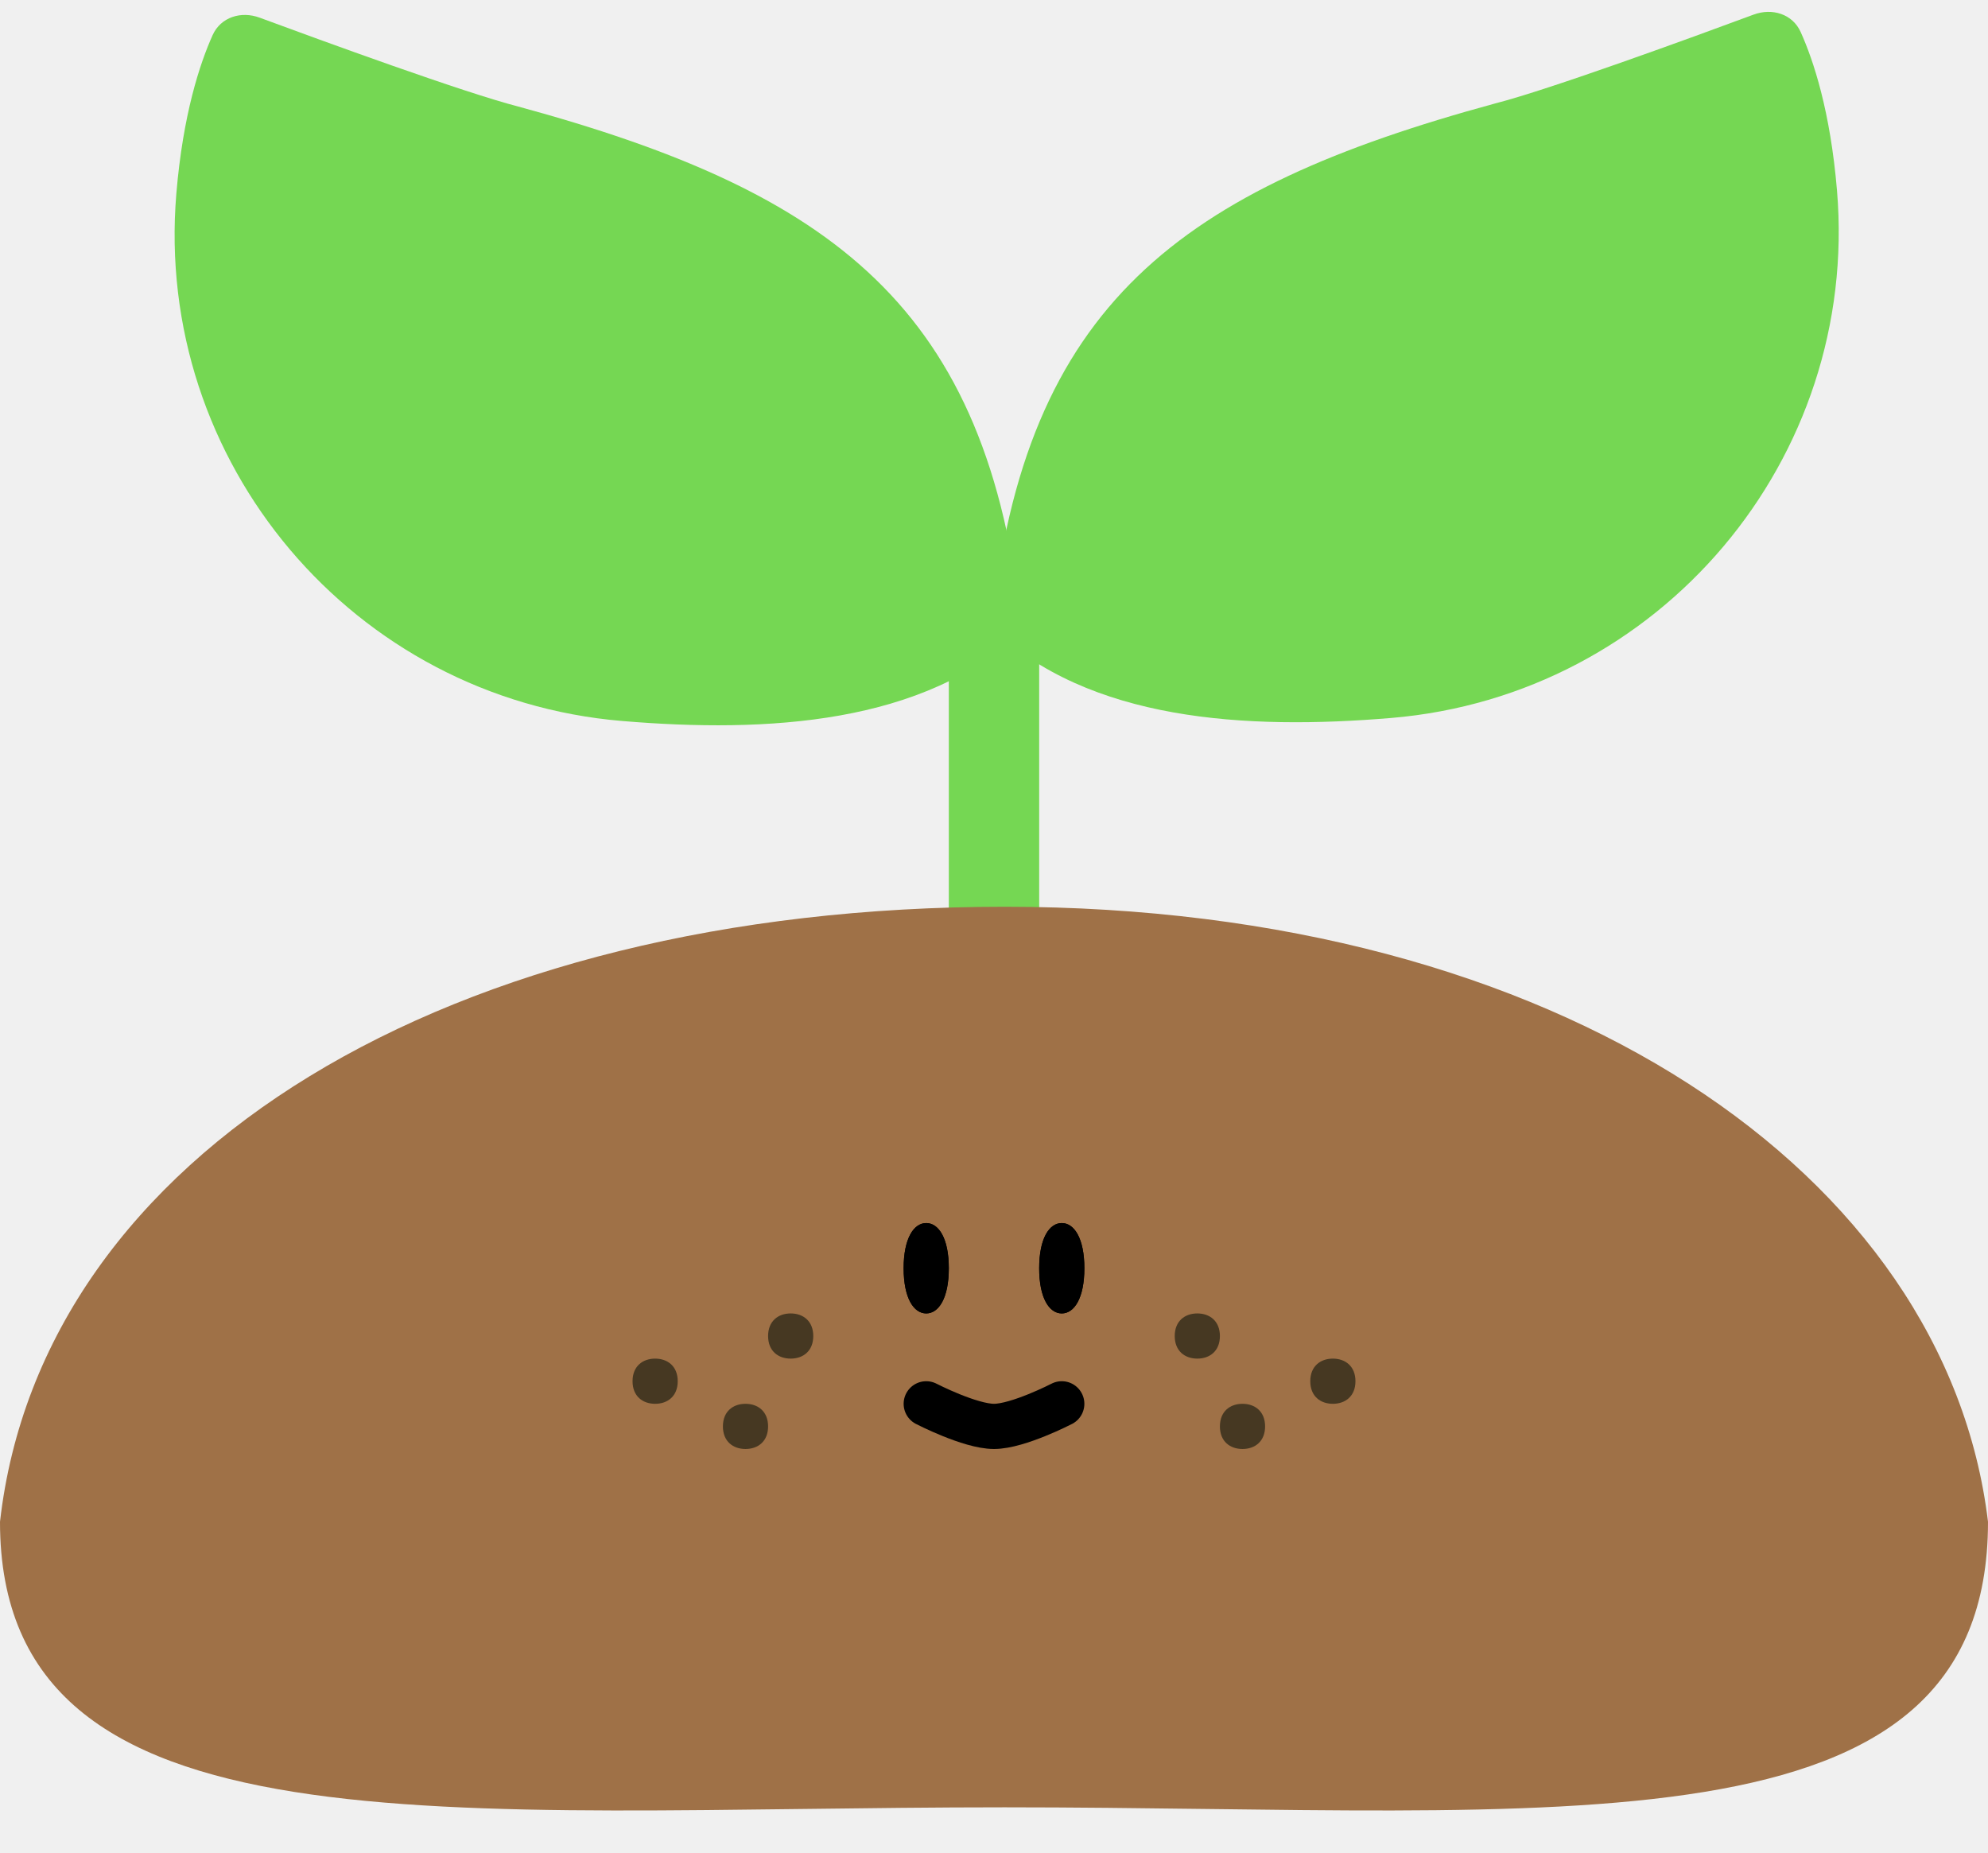
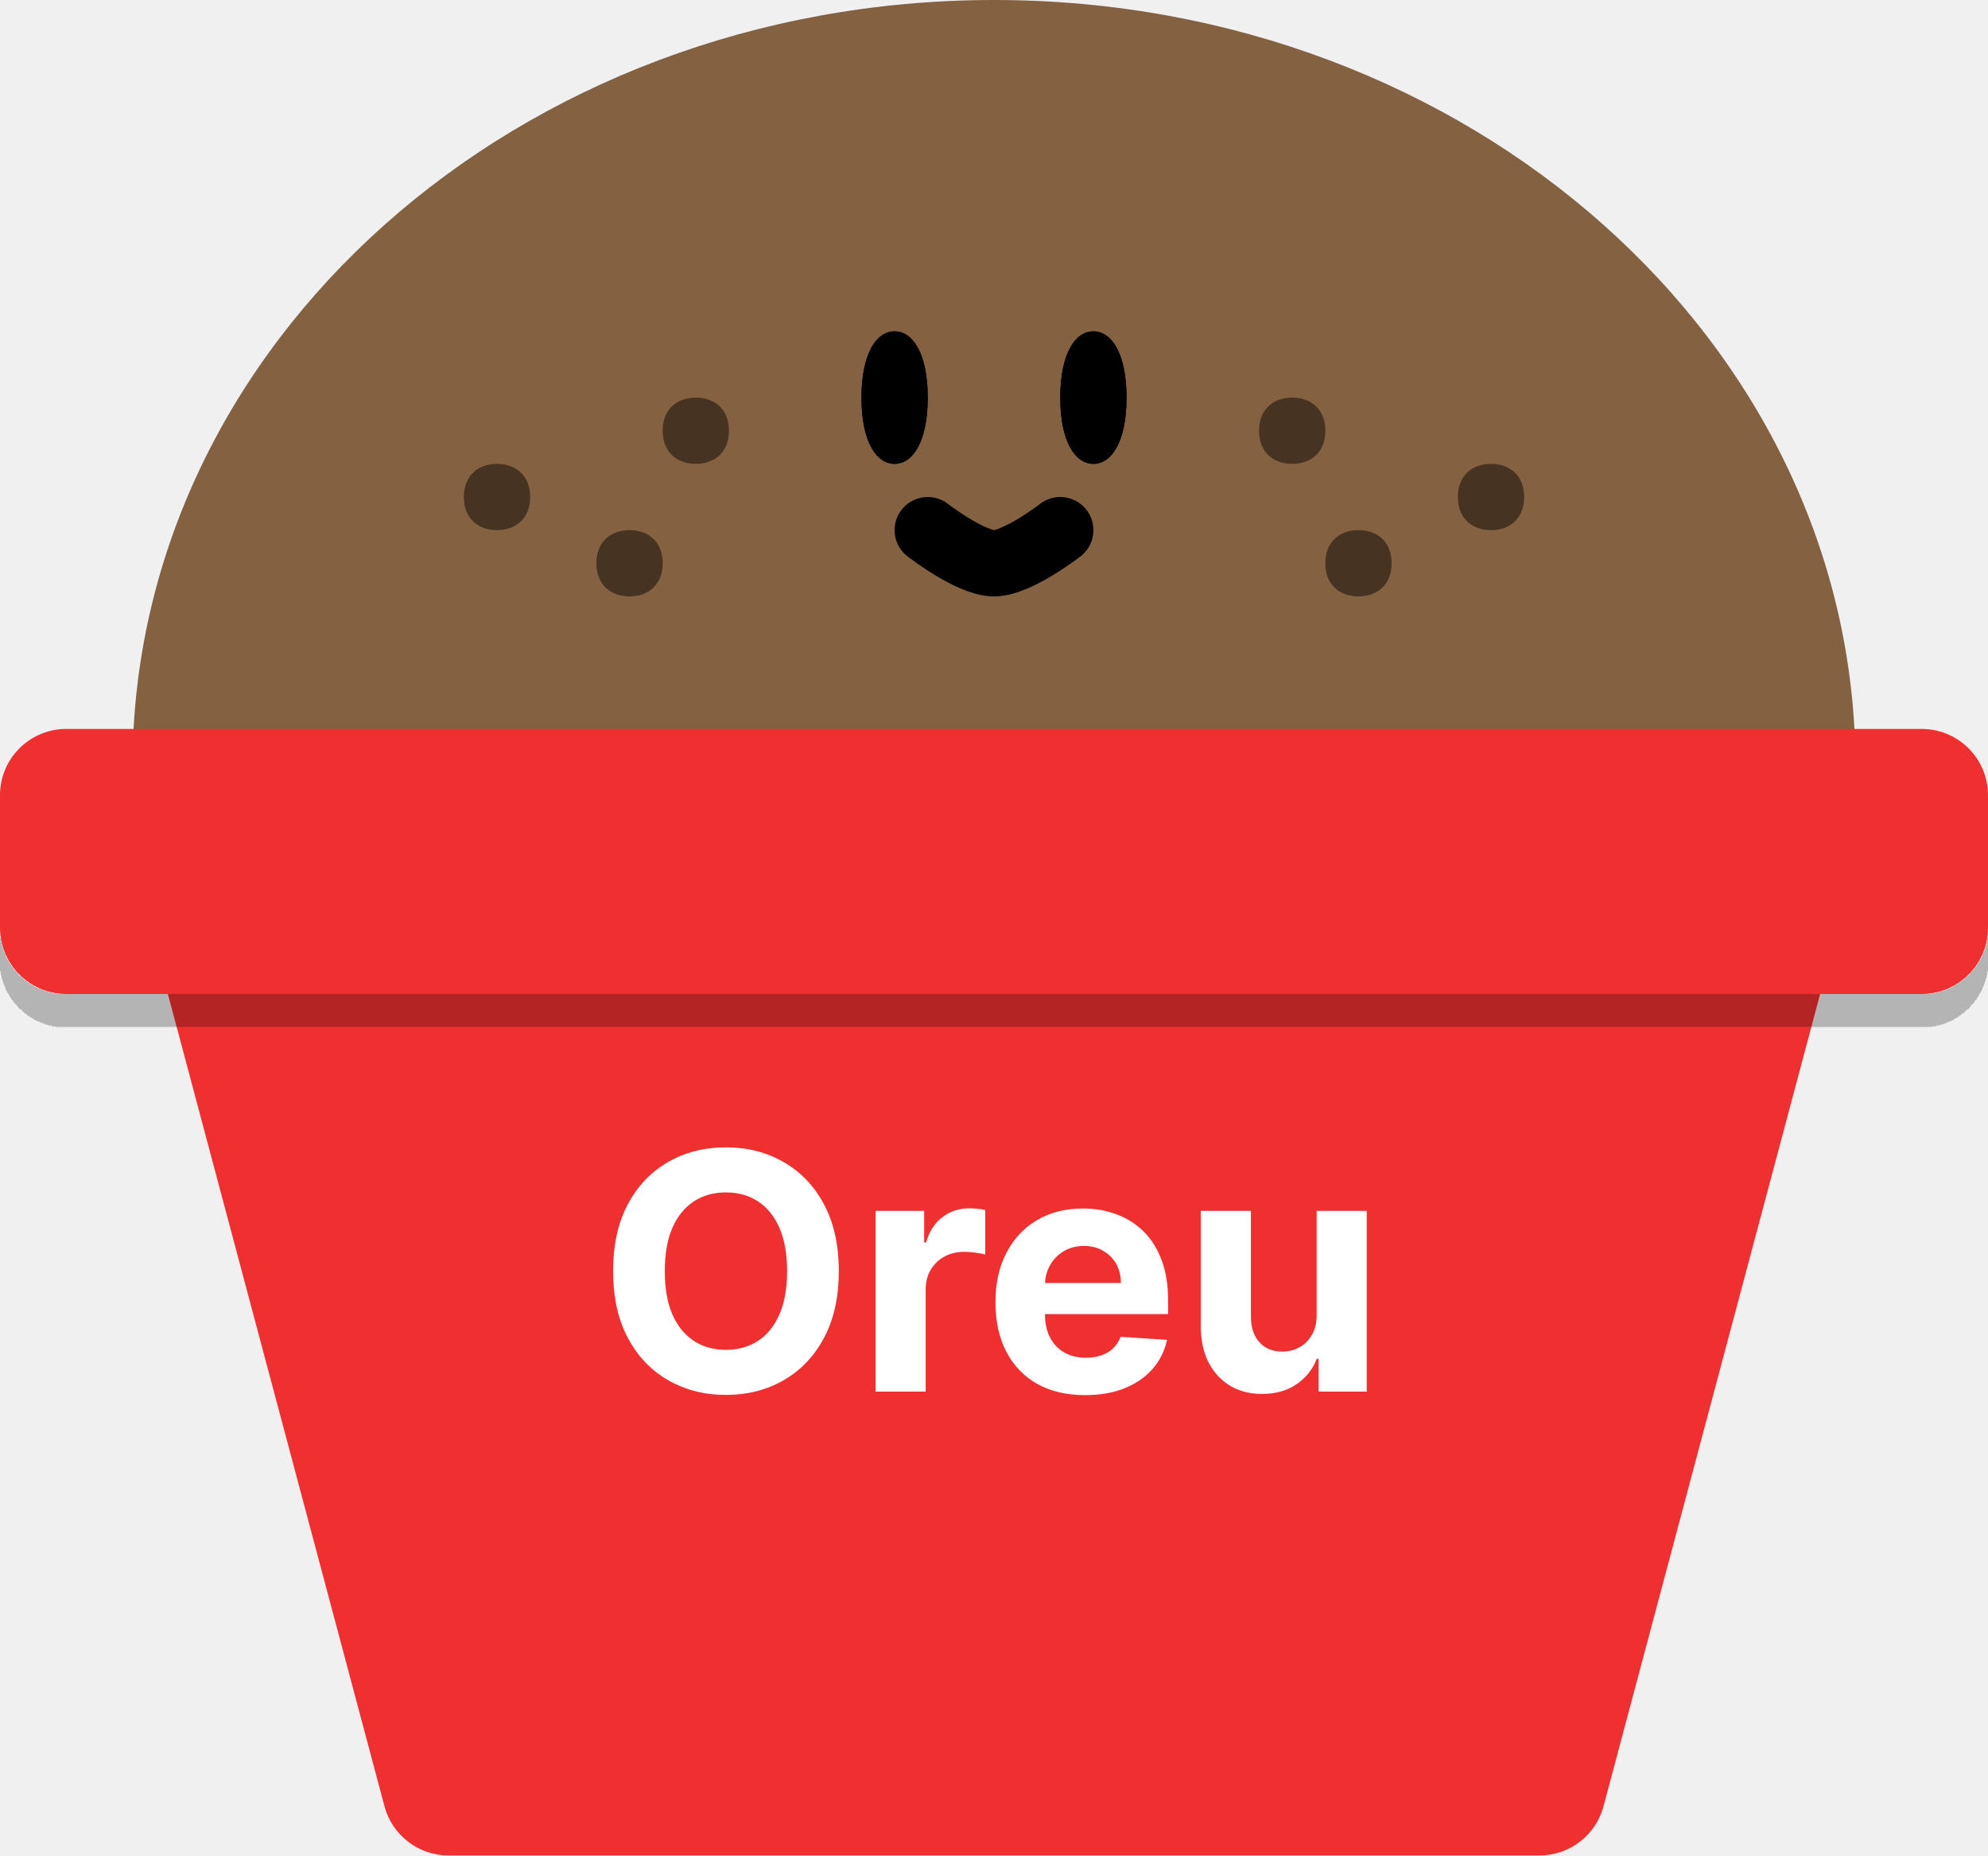
- <svg xmlns="http://www.w3.org/2000/svg" width="44" height="41" viewBox="0 0 44 41" fill="none">
-   <rect x="21" y="13.067" width="2" height="10" fill="#75D753" />
-   <path d="M21.938 13.888C24.098 15.959 27.576 16.158 30.792 15.889C36.739 15.39 41.156 10.164 40.658 4.217C40.511 2.464 40.138 1.339 39.854 0.709C39.675 0.31 39.224 0.171 38.813 0.323C37.421 0.839 34.295 1.981 33.093 2.289C26.125 4.185 22.676 6.728 21.938 13.888Z" fill="#75D753" />
-   <path d="M22.623 13.956C20.462 16.026 16.985 16.226 13.768 15.956C7.821 15.457 3.404 10.232 3.903 4.284C4.05 2.531 4.423 1.407 4.706 0.777C4.886 0.378 5.337 0.239 5.747 0.391C7.14 0.906 10.266 2.048 11.468 2.357C18.435 4.253 21.885 6.796 22.623 13.956Z" fill="#75D753" />
-   <path d="M44 33.678C44 41.195 34.51 39.997 22.232 39.997C9.953 39.997 0 41.195 0 33.678C0.926 25.522 9.953 20.067 22.232 20.067C34.51 20.067 43.074 25.977 44 33.678Z" fill="#9F7147" />
-   <path d="M18 29.567C18 29.899 17.776 30.067 17.5 30.067C17.224 30.067 17 29.899 17 29.567C17 29.236 17.224 29.067 17.5 29.067C17.776 29.067 18 29.236 18 29.567Z" fill="#463822" />
-   <path d="M15 30.567C15 30.899 14.776 31.067 14.5 31.067C14.224 31.067 14 30.899 14 30.567C14 30.236 14.224 30.067 14.5 30.067C14.776 30.067 15 30.236 15 30.567Z" fill="#463822" />
-   <path d="M17 31.567C17 31.899 16.776 32.067 16.5 32.067C16.224 32.067 16 31.899 16 31.567C16 31.236 16.224 31.067 16.5 31.067C16.776 31.067 17 31.236 17 31.567Z" fill="#463822" />
-   <path d="M26 29.567C26 29.899 26.224 30.067 26.5 30.067C26.776 30.067 27 29.899 27 29.567C27 29.236 26.776 29.067 26.5 29.067C26.224 29.067 26 29.236 26 29.567Z" fill="#463822" />
-   <path d="M29 30.567C29 30.899 29.224 31.067 29.5 31.067C29.776 31.067 30 30.899 30 30.567C30 30.236 29.776 30.067 29.5 30.067C29.224 30.067 29 30.236 29 30.567Z" fill="#463822" />
-   <path d="M27 31.567C27 31.899 27.224 32.067 27.5 32.067C27.776 32.067 28 31.899 28 31.567C28 31.236 27.776 31.067 27.5 31.067C27.224 31.067 27 31.236 27 31.567Z" fill="#463822" />
-   <mask id="path-11-inside-1_561_5728" fill="white">
-     <path d="M24 28.067C24 28.73 23.776 29.067 23.5 29.067C23.224 29.067 23 28.73 23 28.067C23 27.405 23.224 27.067 23.5 27.067C23.776 27.067 24 27.405 24 28.067Z" />
+ <svg xmlns="http://www.w3.org/2000/svg" width="30" height="28" viewBox="0 0 30 28" fill="none">
+   <path d="M28 11.569C28 17.959 22.18 16.941 15 16.941C7.82 16.941 2 17.959 2 11.569C2 5.18 7.82 0 15 0C22.18 0 28 5.18 28 11.569Z" fill="#836141" />
+   <path d="M11 6.5C11 6.831 10.776 7 10.5 7C10.224 7 10 6.831 10 6.5C10 6.169 10.224 6 10.5 6C10.776 6 11 6.169 11 6.5Z" fill="#463322" />
+   <path d="M8 7.5C8 7.831 7.776 8 7.5 8C7.224 8 7 7.831 7 7.5C7 7.169 7.224 7 7.5 7C7.776 7 8 7.169 8 7.5Z" fill="#463322" />
+   <path d="M10 8.5C10 8.831 9.776 9 9.5 9C9.224 9 9 8.831 9 8.5C9 8.169 9.224 8 9.5 8C9.776 8 10 8.169 10 8.5Z" fill="#463322" />
+   <path d="M19 6.5C19 6.169 19.224 6 19.5 6C19.776 6 20 6.169 20 6.5C20 6.831 19.776 7 19.5 7C19.224 7 19 6.831 19 6.5Z" fill="#463322" />
+   <path d="M22 7.5C22 7.831 22.224 8 22.5 8C22.776 8 23 7.831 23 7.5C23 7.169 22.776 7 22.5 7C22.224 7 22 7.169 22 7.5Z" fill="#463322" />
+   <path d="M20 8.5C20 8.831 20.224 9 20.5 9C20.776 9 21 8.831 21 8.5C21 8.169 20.776 8 20.5 8C20.224 8 20 8.169 20 8.5Z" fill="#463322" />
+   <mask id="path-8-inside-1_561_5678" fill="white">
+     <path d="M17 6C17 6.663 16.776 7 16.5 7C16.224 7 16 6.663 16 6C16 5.337 16.224 5 16.5 5C16.776 5 17 5.337 17 6Z" />
  </mask>
-   <path d="M24 28.067C24 28.73 23.776 29.067 23.5 29.067C23.224 29.067 23 28.73 23 28.067C23 27.405 23.224 27.067 23.5 27.067C23.776 27.067 24 27.405 24 28.067Z" fill="black" />
-   <path d="M23 28.067C23 28.305 22.957 28.372 22.974 28.34C22.986 28.319 23.027 28.251 23.12 28.186C23.221 28.115 23.354 28.067 23.5 28.067V30.067C24.113 30.067 24.526 29.674 24.733 29.292C24.931 28.926 25 28.493 25 28.067H23ZM23.5 28.067C23.646 28.067 23.779 28.115 23.88 28.186C23.973 28.251 24.014 28.319 24.026 28.34C24.043 28.372 24 28.305 24 28.067H22C22 28.493 22.069 28.926 22.267 29.292C22.474 29.674 22.887 30.067 23.5 30.067V28.067ZM24 28.067C24 27.83 24.043 27.763 24.026 27.795C24.014 27.816 23.973 27.883 23.88 27.949C23.779 28.02 23.646 28.067 23.5 28.067V26.067C22.887 26.067 22.474 26.461 22.267 26.843C22.069 27.209 22 27.642 22 28.067H24ZM23.5 28.067C23.354 28.067 23.221 28.02 23.12 27.949C23.027 27.883 22.986 27.816 22.974 27.795C22.957 27.763 23 27.83 23 28.067H25C25 27.642 24.931 27.209 24.733 26.843C24.526 26.461 24.113 26.067 23.5 26.067V28.067Z" fill="black" mask="url(#path-11-inside-1_561_5728)" />
-   <mask id="path-13-inside-2_561_5728" fill="white">
-     <path d="M21 28.067C21 28.73 20.776 29.067 20.5 29.067C20.224 29.067 20 28.73 20 28.067C20 27.405 20.224 27.067 20.5 27.067C20.776 27.067 21 27.405 21 28.067Z" />
+   <path d="M17 6C17 6.663 16.776 7 16.5 7C16.224 7 16 6.663 16 6C16 5.337 16.224 5 16.5 5C16.776 5 17 5.337 17 6Z" fill="black" />
+   <path d="M16 6C16 6.237 15.957 6.304 15.974 6.272C15.986 6.251 16.027 6.184 16.12 6.118C16.221 6.048 16.354 6 16.5 6V8C17.113 8 17.526 7.607 17.733 7.225C17.931 6.859 18 6.425 18 6H16ZM16.5 6C16.646 6 16.779 6.048 16.88 6.118C16.973 6.184 17.014 6.251 17.026 6.272C17.043 6.304 17 6.237 17 6H15C15 6.425 15.069 6.859 15.267 7.225C15.474 7.607 15.886 8 16.5 8V6ZM17 6C17 5.763 17.043 5.696 17.026 5.728C17.014 5.749 16.973 5.816 16.88 5.882C16.779 5.952 16.646 6 16.5 6V4C15.886 4 15.474 4.393 15.267 4.775C15.069 5.141 15 5.575 15 6H17ZM16.5 6C16.354 6 16.221 5.952 16.12 5.882C16.027 5.816 15.986 5.749 15.974 5.728C15.957 5.696 16 5.763 16 6H18C18 5.575 17.931 5.141 17.733 4.775C17.526 4.393 17.113 4 16.5 4V6Z" fill="black" mask="url(#path-8-inside-1_561_5678)" />
+   <mask id="path-10-inside-2_561_5678" fill="white">
+     <path d="M14 6C14 6.663 13.776 7 13.5 7C13.224 7 13 6.663 13 6C13 5.337 13.224 5 13.5 5C13.776 5 14 5.337 14 6Z" />
  </mask>
-   <path d="M21 28.067C21 28.73 20.776 29.067 20.5 29.067C20.224 29.067 20 28.73 20 28.067C20 27.405 20.224 27.067 20.5 27.067C20.776 27.067 21 27.405 21 28.067Z" fill="black" />
-   <path d="M20 28.067C20 28.305 19.957 28.372 19.974 28.34C19.986 28.319 20.027 28.251 20.12 28.186C20.221 28.115 20.354 28.067 20.5 28.067V30.067C21.113 30.067 21.526 29.674 21.733 29.292C21.931 28.926 22 28.493 22 28.067H20ZM20.5 28.067C20.646 28.067 20.779 28.115 20.88 28.186C20.973 28.251 21.014 28.319 21.026 28.34C21.043 28.372 21 28.305 21 28.067H19C19 28.493 19.069 28.926 19.267 29.292C19.474 29.674 19.887 30.067 20.5 30.067V28.067ZM21 28.067C21 27.83 21.043 27.763 21.026 27.795C21.014 27.816 20.973 27.883 20.88 27.949C20.779 28.02 20.646 28.067 20.5 28.067V26.067C19.887 26.067 19.474 26.461 19.267 26.843C19.069 27.209 19 27.642 19 28.067H21ZM20.5 28.067C20.354 28.067 20.221 28.02 20.12 27.949C20.027 27.883 19.986 27.816 19.974 27.795C19.957 27.763 20 27.83 20 28.067H22C22 27.642 21.931 27.209 21.733 26.843C21.526 26.461 21.113 26.067 20.5 26.067V28.067Z" fill="black" mask="url(#path-13-inside-2_561_5728)" />
-   <path d="M20.5 31.067C20.5 31.067 21.468 31.567 22 31.567C22.532 31.567 23.5 31.067 23.5 31.067" stroke="black" stroke-linecap="round" />
+   <path d="M14 6C14 6.663 13.776 7 13.5 7C13.224 7 13 6.663 13 6C13 5.337 13.224 5 13.5 5C13.776 5 14 5.337 14 6Z" fill="black" />
+   <path d="M13 6C13 6.237 12.957 6.304 12.974 6.272C12.986 6.251 13.027 6.184 13.12 6.118C13.221 6.048 13.354 6 13.5 6V8C14.114 8 14.526 7.607 14.733 7.225C14.931 6.859 15 6.425 15 6H13ZM13.5 6C13.646 6 13.779 6.048 13.88 6.118C13.973 6.184 14.014 6.251 14.026 6.272C14.043 6.304 14 6.237 14 6H12C12 6.425 12.069 6.859 12.267 7.225C12.474 7.607 12.886 8 13.5 8V6ZM14 6C14 5.763 14.043 5.696 14.026 5.728C14.014 5.749 13.973 5.816 13.88 5.882C13.779 5.952 13.646 6 13.5 6V4C12.886 4 12.474 4.393 12.267 4.775C12.069 5.141 12 5.575 12 6H14ZM13.5 6C13.354 6 13.221 5.952 13.12 5.882C13.027 5.816 12.986 5.749 12.974 5.728C12.957 5.696 13 5.763 13 6H15C15 5.575 14.931 5.141 14.733 4.775C14.526 4.393 14.114 4 13.5 4V6Z" fill="black" mask="url(#path-10-inside-2_561_5678)" />
+   <path d="M14 8C14 8 14.645 8.5 15 8.5C15.355 8.5 16 8 16 8" stroke="black" stroke-linecap="round" />
+   <path d="M2 13H28L24.198 27.258C24.081 27.695 23.685 28 23.232 28H6.768C6.315 28 5.919 27.695 5.802 27.258L2 13Z" fill="#F03030" />
+   <g filter="url(#filter0_d_561_5678)">
+     <path d="M0 12C0 11.448 0.448 11 1 11H29C29.552 11 30 11.448 30 12V14C30 14.552 29.552 15 29 15H1C0.448 15 0 14.552 0 14V12Z" fill="#F03030" />
+   </g>
+   <path d="M12.658 19.182C12.658 19.578 12.582 19.916 12.432 20.194C12.283 20.472 12.079 20.684 11.821 20.831C11.565 20.977 11.276 21.05 10.955 21.05C10.632 21.05 10.342 20.976 10.085 20.829C9.828 20.683 9.625 20.47 9.476 20.192C9.327 19.914 9.252 19.577 9.252 19.182C9.252 18.785 9.327 18.448 9.476 18.17C9.625 17.892 9.828 17.68 10.085 17.534C10.342 17.387 10.632 17.314 10.955 17.314C11.276 17.314 11.565 17.387 11.821 17.534C12.079 17.68 12.283 17.892 12.432 18.17C12.582 18.448 12.658 18.785 12.658 19.182ZM11.878 19.182C11.878 18.925 11.84 18.708 11.763 18.532C11.687 18.356 11.58 18.222 11.441 18.131C11.303 18.04 11.141 17.994 10.955 17.994C10.769 17.994 10.607 18.04 10.468 18.131C10.33 18.222 10.222 18.356 10.145 18.532C10.069 18.708 10.032 18.925 10.032 19.182C10.032 19.439 10.069 19.655 10.145 19.832C10.222 20.008 10.33 20.142 10.468 20.233C10.607 20.324 10.769 20.37 10.955 20.37C11.141 20.37 11.303 20.324 11.441 20.233C11.58 20.142 11.687 20.008 11.763 19.832C11.84 19.655 11.878 19.439 11.878 19.182ZM13.213 21V18.273H13.946V18.749H13.975C14.024 18.579 14.108 18.451 14.225 18.365C14.342 18.277 14.477 18.234 14.63 18.234C14.668 18.234 14.709 18.236 14.752 18.241C14.796 18.245 14.835 18.252 14.868 18.26V18.931C14.832 18.921 14.783 18.911 14.72 18.903C14.658 18.895 14.6 18.891 14.548 18.891C14.437 18.891 14.338 18.915 14.25 18.963C14.164 19.011 14.095 19.077 14.044 19.162C13.994 19.247 13.969 19.346 13.969 19.457V21H13.213ZM16.375 21.053C16.094 21.053 15.853 20.996 15.65 20.883C15.449 20.768 15.294 20.606 15.185 20.396C15.076 20.186 15.022 19.936 15.022 19.649C15.022 19.368 15.076 19.122 15.185 18.91C15.294 18.698 15.447 18.533 15.645 18.415C15.844 18.296 16.077 18.237 16.345 18.237C16.525 18.237 16.692 18.266 16.847 18.324C17.003 18.381 17.14 18.467 17.256 18.582C17.373 18.697 17.464 18.841 17.529 19.015C17.594 19.188 17.627 19.39 17.627 19.622V19.83H15.324V19.361H16.915C16.915 19.252 16.891 19.156 16.844 19.072C16.796 18.988 16.73 18.922 16.646 18.875C16.564 18.826 16.467 18.802 16.357 18.802C16.242 18.802 16.14 18.828 16.052 18.882C15.964 18.934 15.895 19.004 15.846 19.093C15.796 19.181 15.771 19.278 15.769 19.386V19.832C15.769 19.967 15.794 20.083 15.844 20.181C15.895 20.28 15.966 20.355 16.059 20.409C16.151 20.462 16.261 20.489 16.387 20.489C16.471 20.489 16.548 20.477 16.618 20.453C16.688 20.43 16.748 20.394 16.797 20.347C16.847 20.299 16.885 20.241 16.911 20.173L17.611 20.219C17.575 20.387 17.502 20.534 17.392 20.659C17.283 20.783 17.142 20.88 16.97 20.95C16.798 21.019 16.6 21.053 16.375 21.053ZM19.869 19.839V18.273H20.625V21H19.899V20.505H19.871C19.809 20.664 19.707 20.793 19.564 20.89C19.422 20.987 19.248 21.035 19.044 21.035C18.861 21.035 18.701 20.994 18.562 20.911C18.424 20.828 18.316 20.711 18.237 20.558C18.16 20.405 18.121 20.222 18.12 20.009V18.273H18.877V19.874C18.878 20.035 18.921 20.163 19.006 20.256C19.091 20.35 19.206 20.396 19.349 20.396C19.44 20.396 19.525 20.376 19.605 20.334C19.684 20.291 19.748 20.229 19.796 20.146C19.846 20.063 19.87 19.961 19.869 19.839Z" fill="white" />
+   <defs>
+     <filter id="filter0_d_561_5678" x="0" y="11" width="30" height="4.5" filterUnits="userSpaceOnUse" color-interpolation-filters="sRGB">
+       <feFlood flood-opacity="0" result="BackgroundImageFix" />
+       <feColorMatrix in="SourceAlpha" type="matrix" values="0 0 0 0 0 0 0 0 0 0 0 0 0 0 0 0 0 0 127 0" result="hardAlpha" />
+       <feOffset dy="0.5" />
+       <feComposite in2="hardAlpha" operator="out" />
+       <feColorMatrix type="matrix" values="0 0 0 0 0 0 0 0 0 0 0 0 0 0 0 0 0 0 0.25 0" />
+       <feBlend mode="normal" in2="BackgroundImageFix" result="effect1_dropShadow_561_5678" />
+       <feBlend mode="normal" in="SourceGraphic" in2="effect1_dropShadow_561_5678" result="shape" />
+     </filter>
+   </defs>
</svg>
